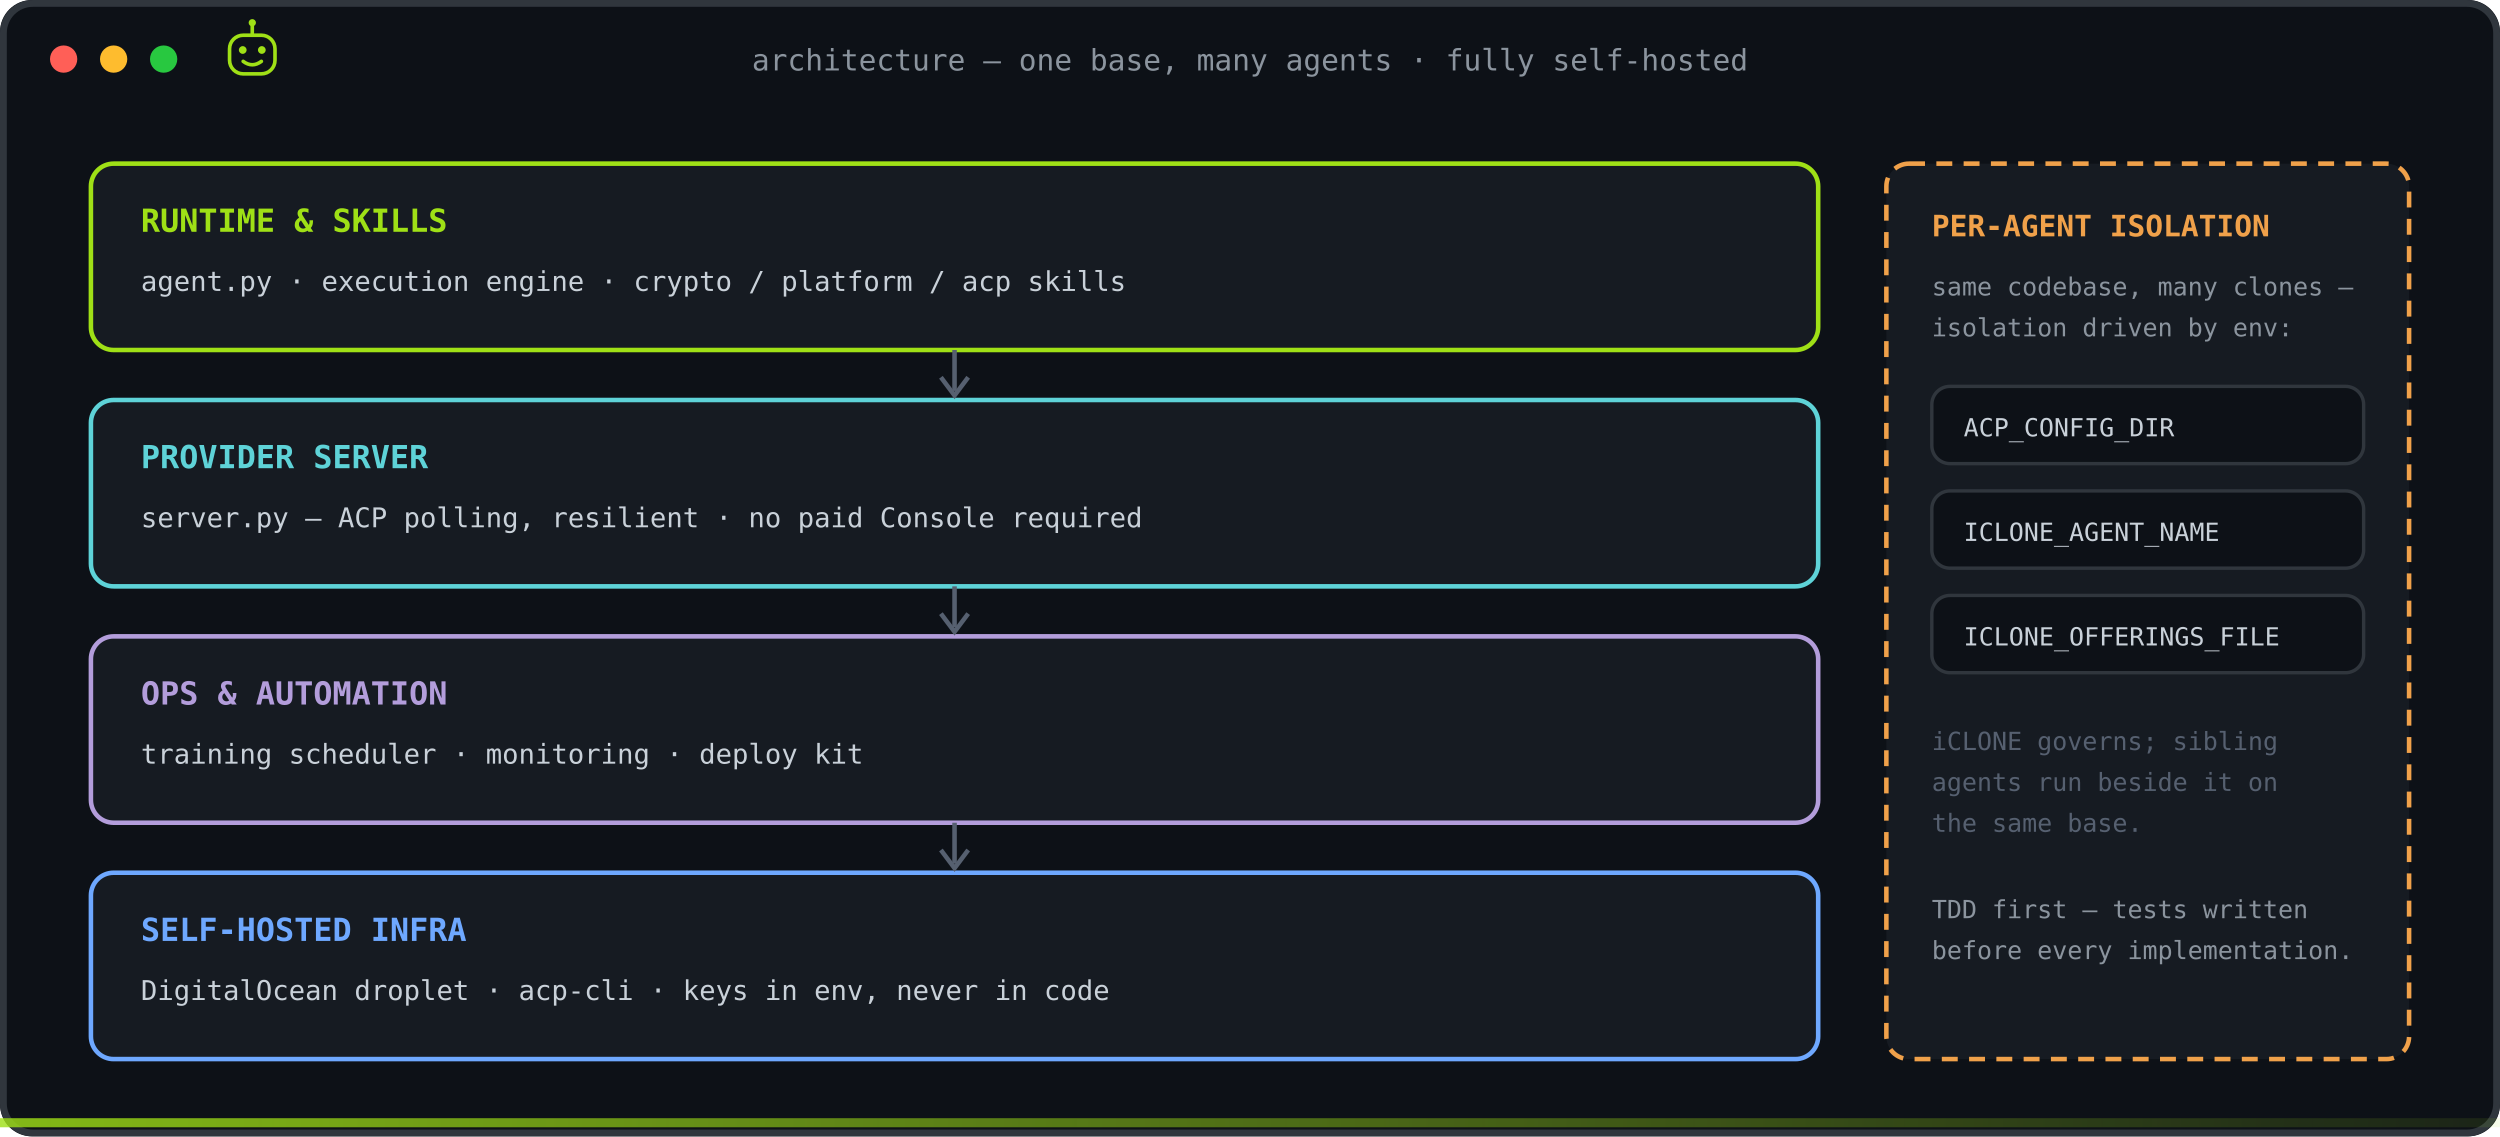
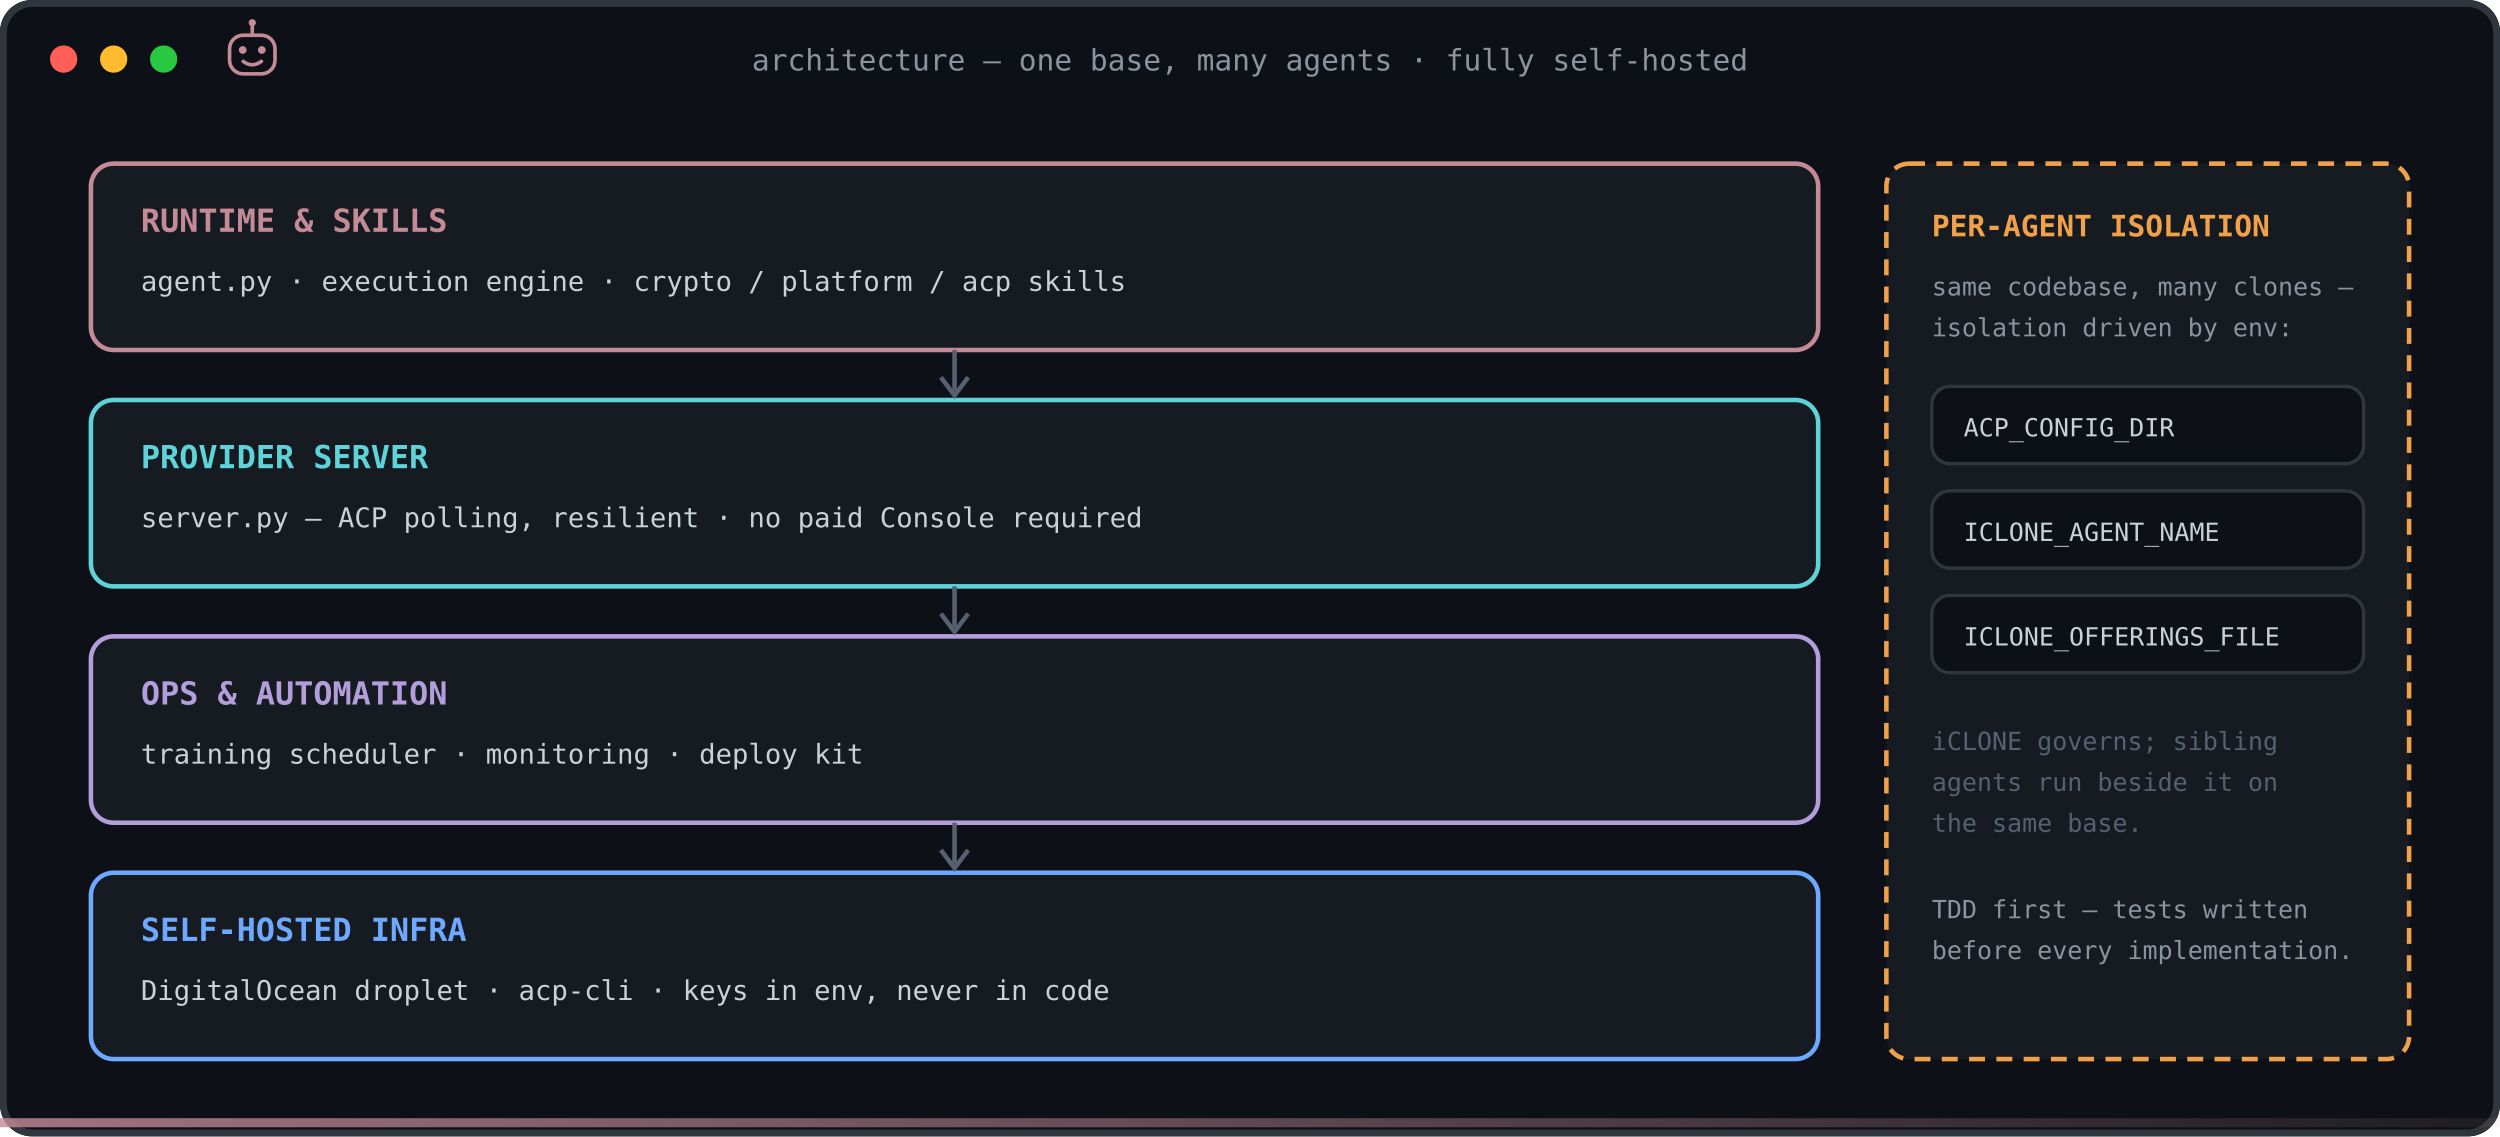
<svg xmlns="http://www.w3.org/2000/svg" viewBox="0 0 1100 500" font-family="ui-monospace, SFMono-Regular, Menlo, Consolas, monospace" font-size="14">
  <defs>
    <linearGradient id="limeline" x1="0" y1="0" x2="1" y2="0">
-       <stop offset="0" stop-color="#9fe016" stop-opacity="0.9" />
-       <stop offset="1" stop-color="#9fe016" stop-opacity="0.1" />
+       <stop offset="0" stop-color="#c48b96" stop-opacity="0.9" />
+       <stop offset="1" stop-color="#c48b96" stop-opacity="0.1" />
    </linearGradient>
  </defs>
  <rect width="1100" height="500" rx="14" fill="#0d1117" />
  <rect x="1.5" y="1.5" width="1097" height="497" rx="13" fill="none" stroke="#30363d" stroke-width="3" />
  <rect x="0" y="492" width="1100" height="4" fill="url(#limeline)" opacity="0.9" />
  <circle cx="28" cy="26" r="6" fill="#ff5f57" />
  <circle cx="50" cy="26" r="6" fill="#febc2e" />
  <circle cx="72" cy="26" r="6" fill="#28c840" />
-   <g stroke="#9fe016" fill="none" stroke-width="1.6" stroke-linecap="round">
+   <g stroke="#c48b96" fill="none" stroke-width="1.6" stroke-linecap="round">
    <rect x="101" y="15.5" width="20" height="17" rx="6" />
    <line x1="111" y1="15.5" x2="111" y2="11.5" />
  </g>
-   <circle cx="111" cy="10" r="1.6" fill="#9fe016" />
-   <circle cx="106.8" cy="22" r="1.7" fill="#9fe016" />
-   <circle cx="115.2" cy="22" r="1.7" fill="#9fe016" />
-   <path d="M107 27 Q111 30 115 27" stroke="#9fe016" stroke-width="1.6" fill="none" stroke-linecap="round" />
+   <circle cx="111" cy="10" r="1.6" fill="#c48b96" />
+   <circle cx="106.8" cy="22" r="1.7" fill="#c48b96" />
+   <circle cx="115.2" cy="22" r="1.7" fill="#c48b96" />
+   <path d="M107 27 Q111 30 115 27" stroke="#c48b96" stroke-width="1.6" fill="none" stroke-linecap="round" />
  <text x="550" y="31" text-anchor="middle" font-size="13" fill="#8b949e">architecture — one base, many agents · fully self-hosted</text>
  <g font-size="12">
-     <rect x="40" y="72" width="760" height="82" rx="10" fill="#161b22" stroke="#9fe016" stroke-width="2" />
-     <text x="62" y="102" fill="#9fe016" font-weight="bold" font-size="14">RUNTIME &amp; SKILLS</text>
+     <rect x="40" y="72" width="760" height="82" rx="10" fill="#161b22" stroke="#c48b96" stroke-width="2" />
+     <text x="62" y="102" fill="#c48b96" font-weight="bold" font-size="14">RUNTIME &amp; SKILLS</text>
    <text x="62" y="128" fill="#c9d1d9">agent.py · execution engine · crypto / platform / acp skills</text>
    <rect x="40" y="176" width="760" height="82" rx="10" fill="#161b22" stroke="#5ed3d8" stroke-width="2" />
    <text x="62" y="206" fill="#5ed3d8" font-weight="bold" font-size="14">PROVIDER SERVER</text>
    <text x="62" y="232" fill="#c9d1d9">server.py — ACP polling, resilient · no paid Console required</text>
    <rect x="40" y="280" width="760" height="82" rx="10" fill="#161b22" stroke="#b39ddb" stroke-width="2" />
    <text x="62" y="310" fill="#b39ddb" font-weight="bold" font-size="14">OPS &amp; AUTOMATION</text>
    <text x="62" y="336" fill="#c9d1d9">training scheduler · monitoring · deploy kit</text>
    <rect x="40" y="384" width="760" height="82" rx="10" fill="#161b22" stroke="#6ea8ff" stroke-width="2" />
    <text x="62" y="414" fill="#6ea8ff" font-weight="bold" font-size="14">SELF-HOSTED INFRA</text>
    <text x="62" y="440" fill="#c9d1d9">DigitalOcean droplet · acp-cli · keys in env, never in code</text>
  </g>
  <g stroke="#566070" stroke-width="2" fill="none">
    <path d="M420 154 420 172" />
    <path d="M414 166 420 174 426 166" />
    <path d="M420 258 420 276" />
    <path d="M414 270 420 278 426 270" />
    <path d="M420 362 420 380" />
    <path d="M414 374 420 382 426 374" />
  </g>
  <rect x="830" y="72" width="230" height="394" rx="10" fill="#161b22" stroke="#f0a14a" stroke-width="2" stroke-dasharray="7 5" />
  <text x="850" y="104" fill="#f0a14a" font-weight="bold" font-size="13">PER-AGENT ISOLATION</text>
  <text x="850" y="130" fill="#8b949e" font-size="11">same codebase, many clones —</text>
  <text x="850" y="148" fill="#8b949e" font-size="11">isolation driven by env:</text>
  <g font-size="11">
    <rect x="850" y="170" width="190" height="34" rx="8" fill="#0d1117" stroke="#30363d" stroke-width="1.5" />
    <text x="864" y="192" fill="#c9d1d9">ACP_CONFIG_DIR</text>
    <rect x="850" y="216" width="190" height="34" rx="8" fill="#0d1117" stroke="#30363d" stroke-width="1.5" />
    <text x="864" y="238" fill="#c9d1d9">ICLONE_AGENT_NAME</text>
    <rect x="850" y="262" width="190" height="34" rx="8" fill="#0d1117" stroke="#30363d" stroke-width="1.5" />
    <text x="864" y="284" fill="#c9d1d9">ICLONE_OFFERINGS_FILE</text>
  </g>
  <text x="850" y="330" fill="#566070" font-size="11">iCLONE governs; sibling</text>
  <text x="850" y="348" fill="#566070" font-size="11">agents run beside it on</text>
  <text x="850" y="366" fill="#566070" font-size="11">the same base.</text>
  <text x="850" y="404" fill="#8b949e" font-size="11">TDD first — tests written</text>
  <text x="850" y="422" fill="#8b949e" font-size="11">before every implementation.</text>
</svg>
